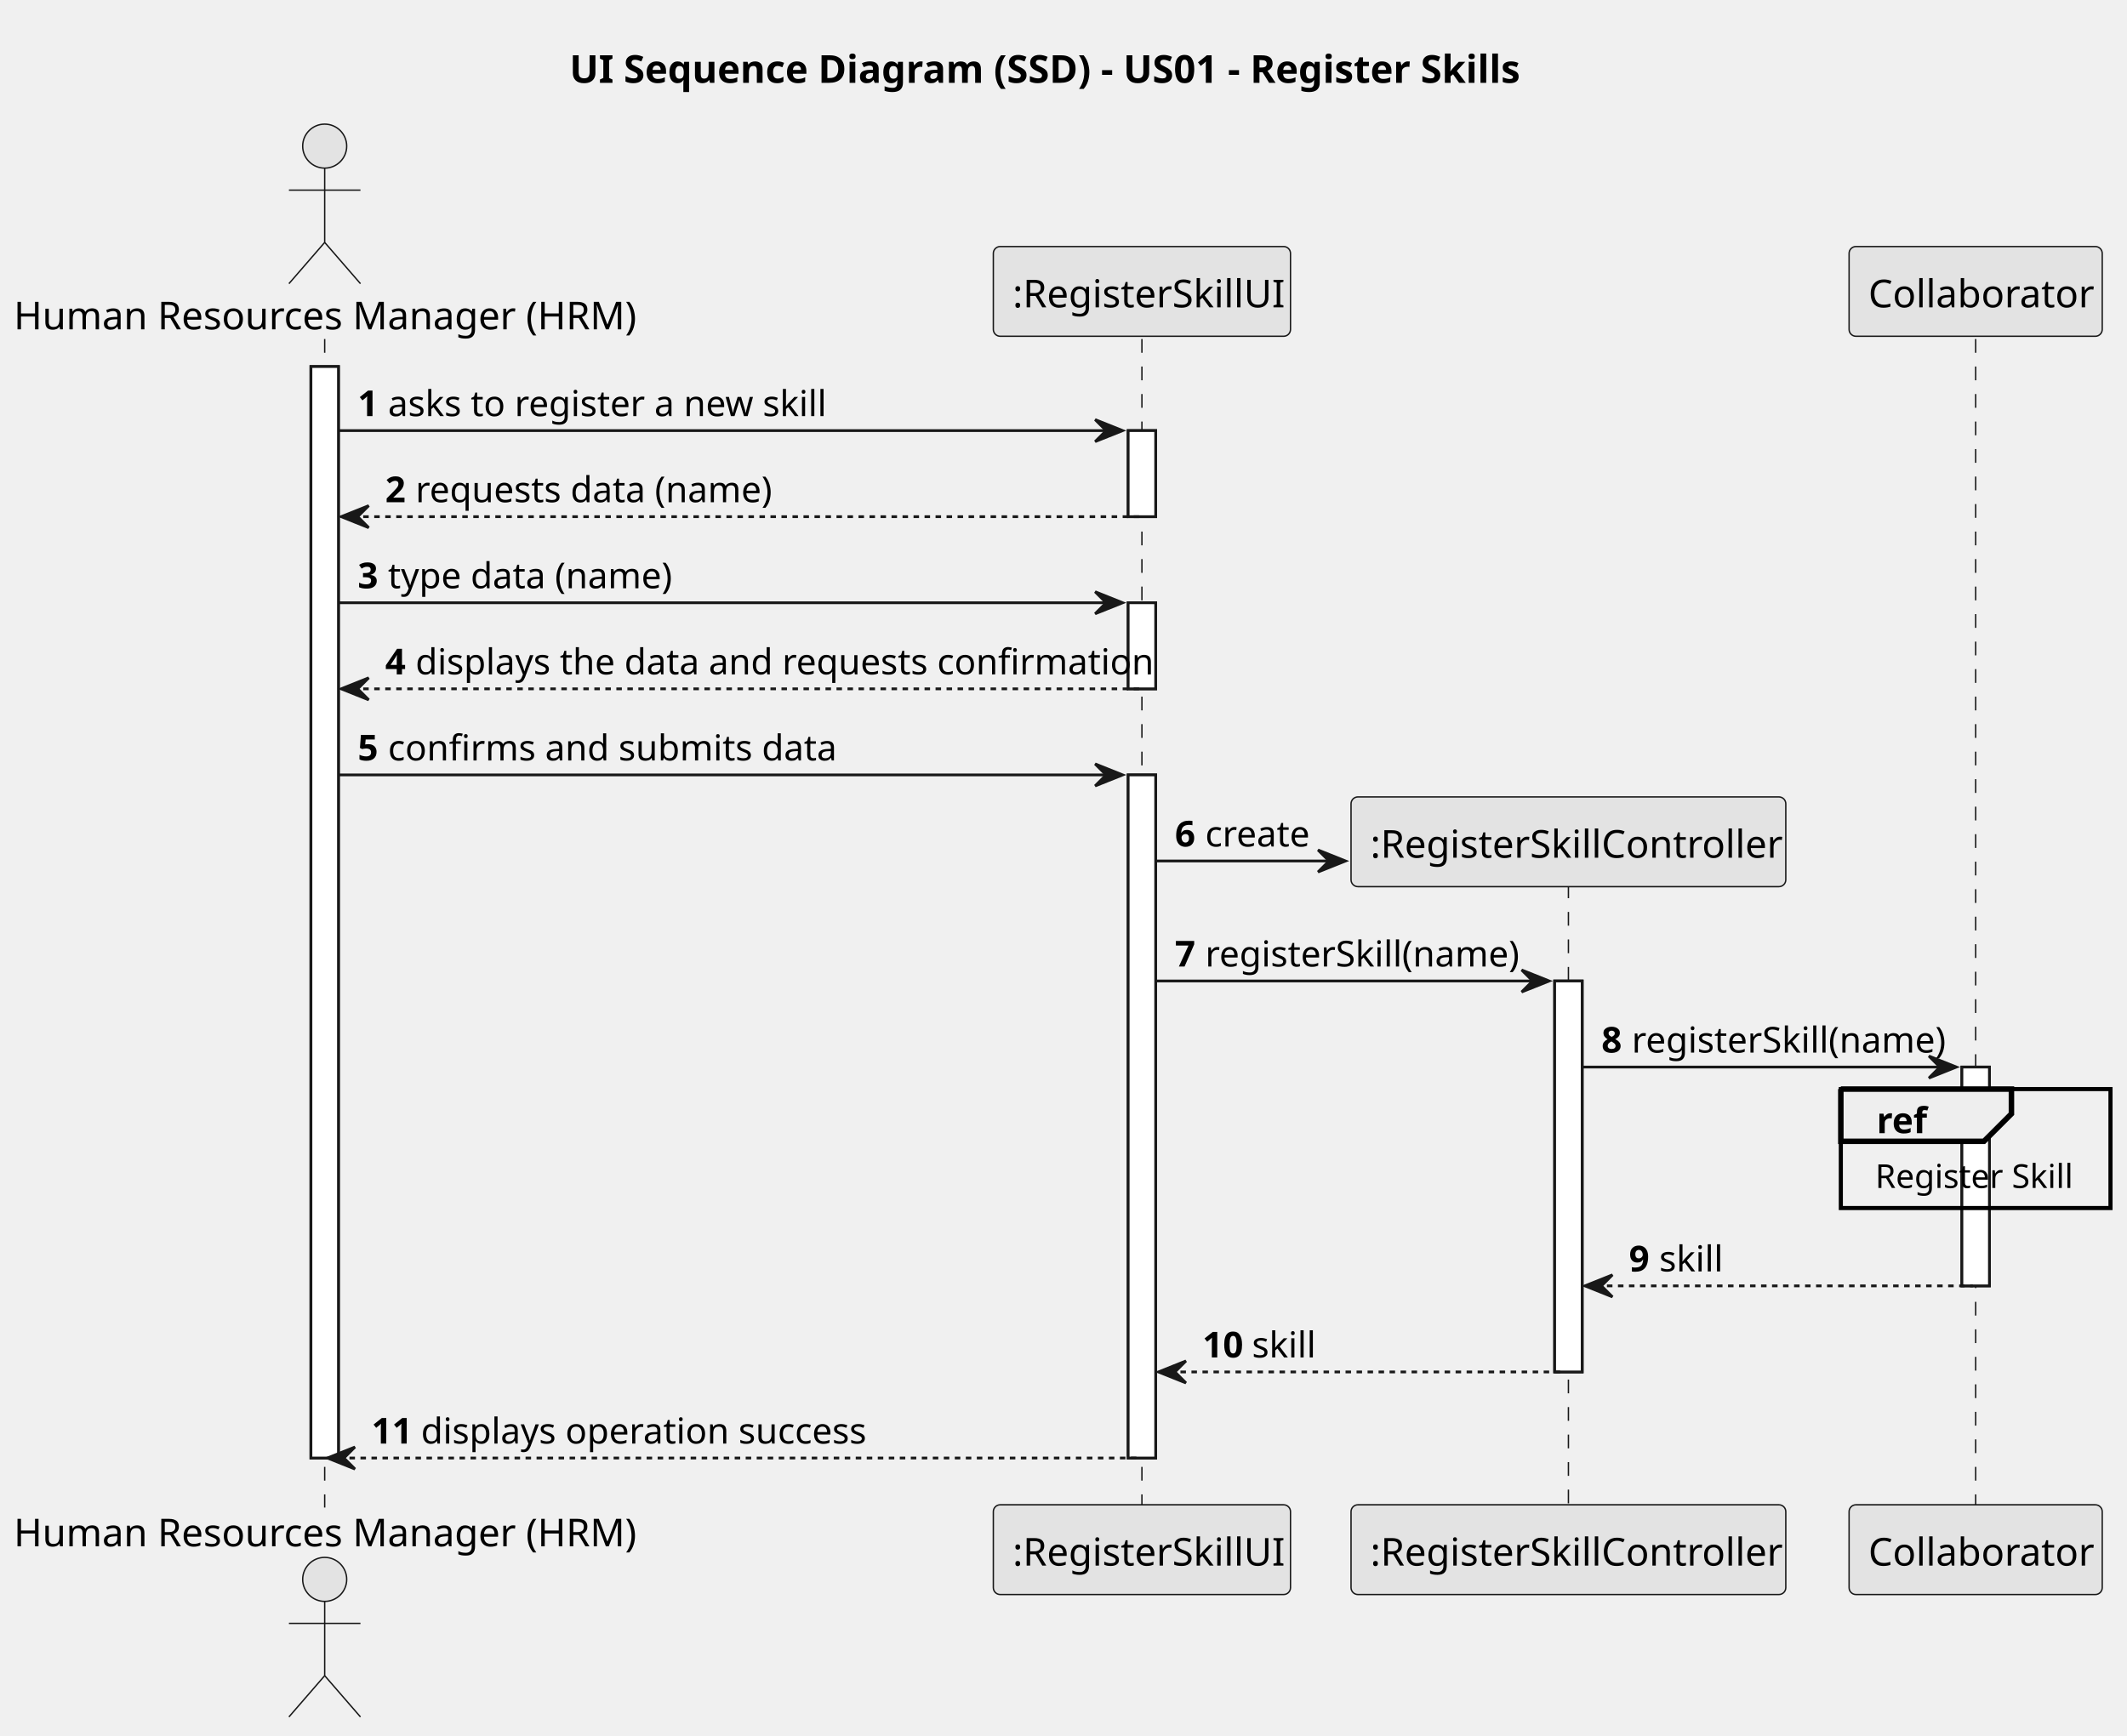
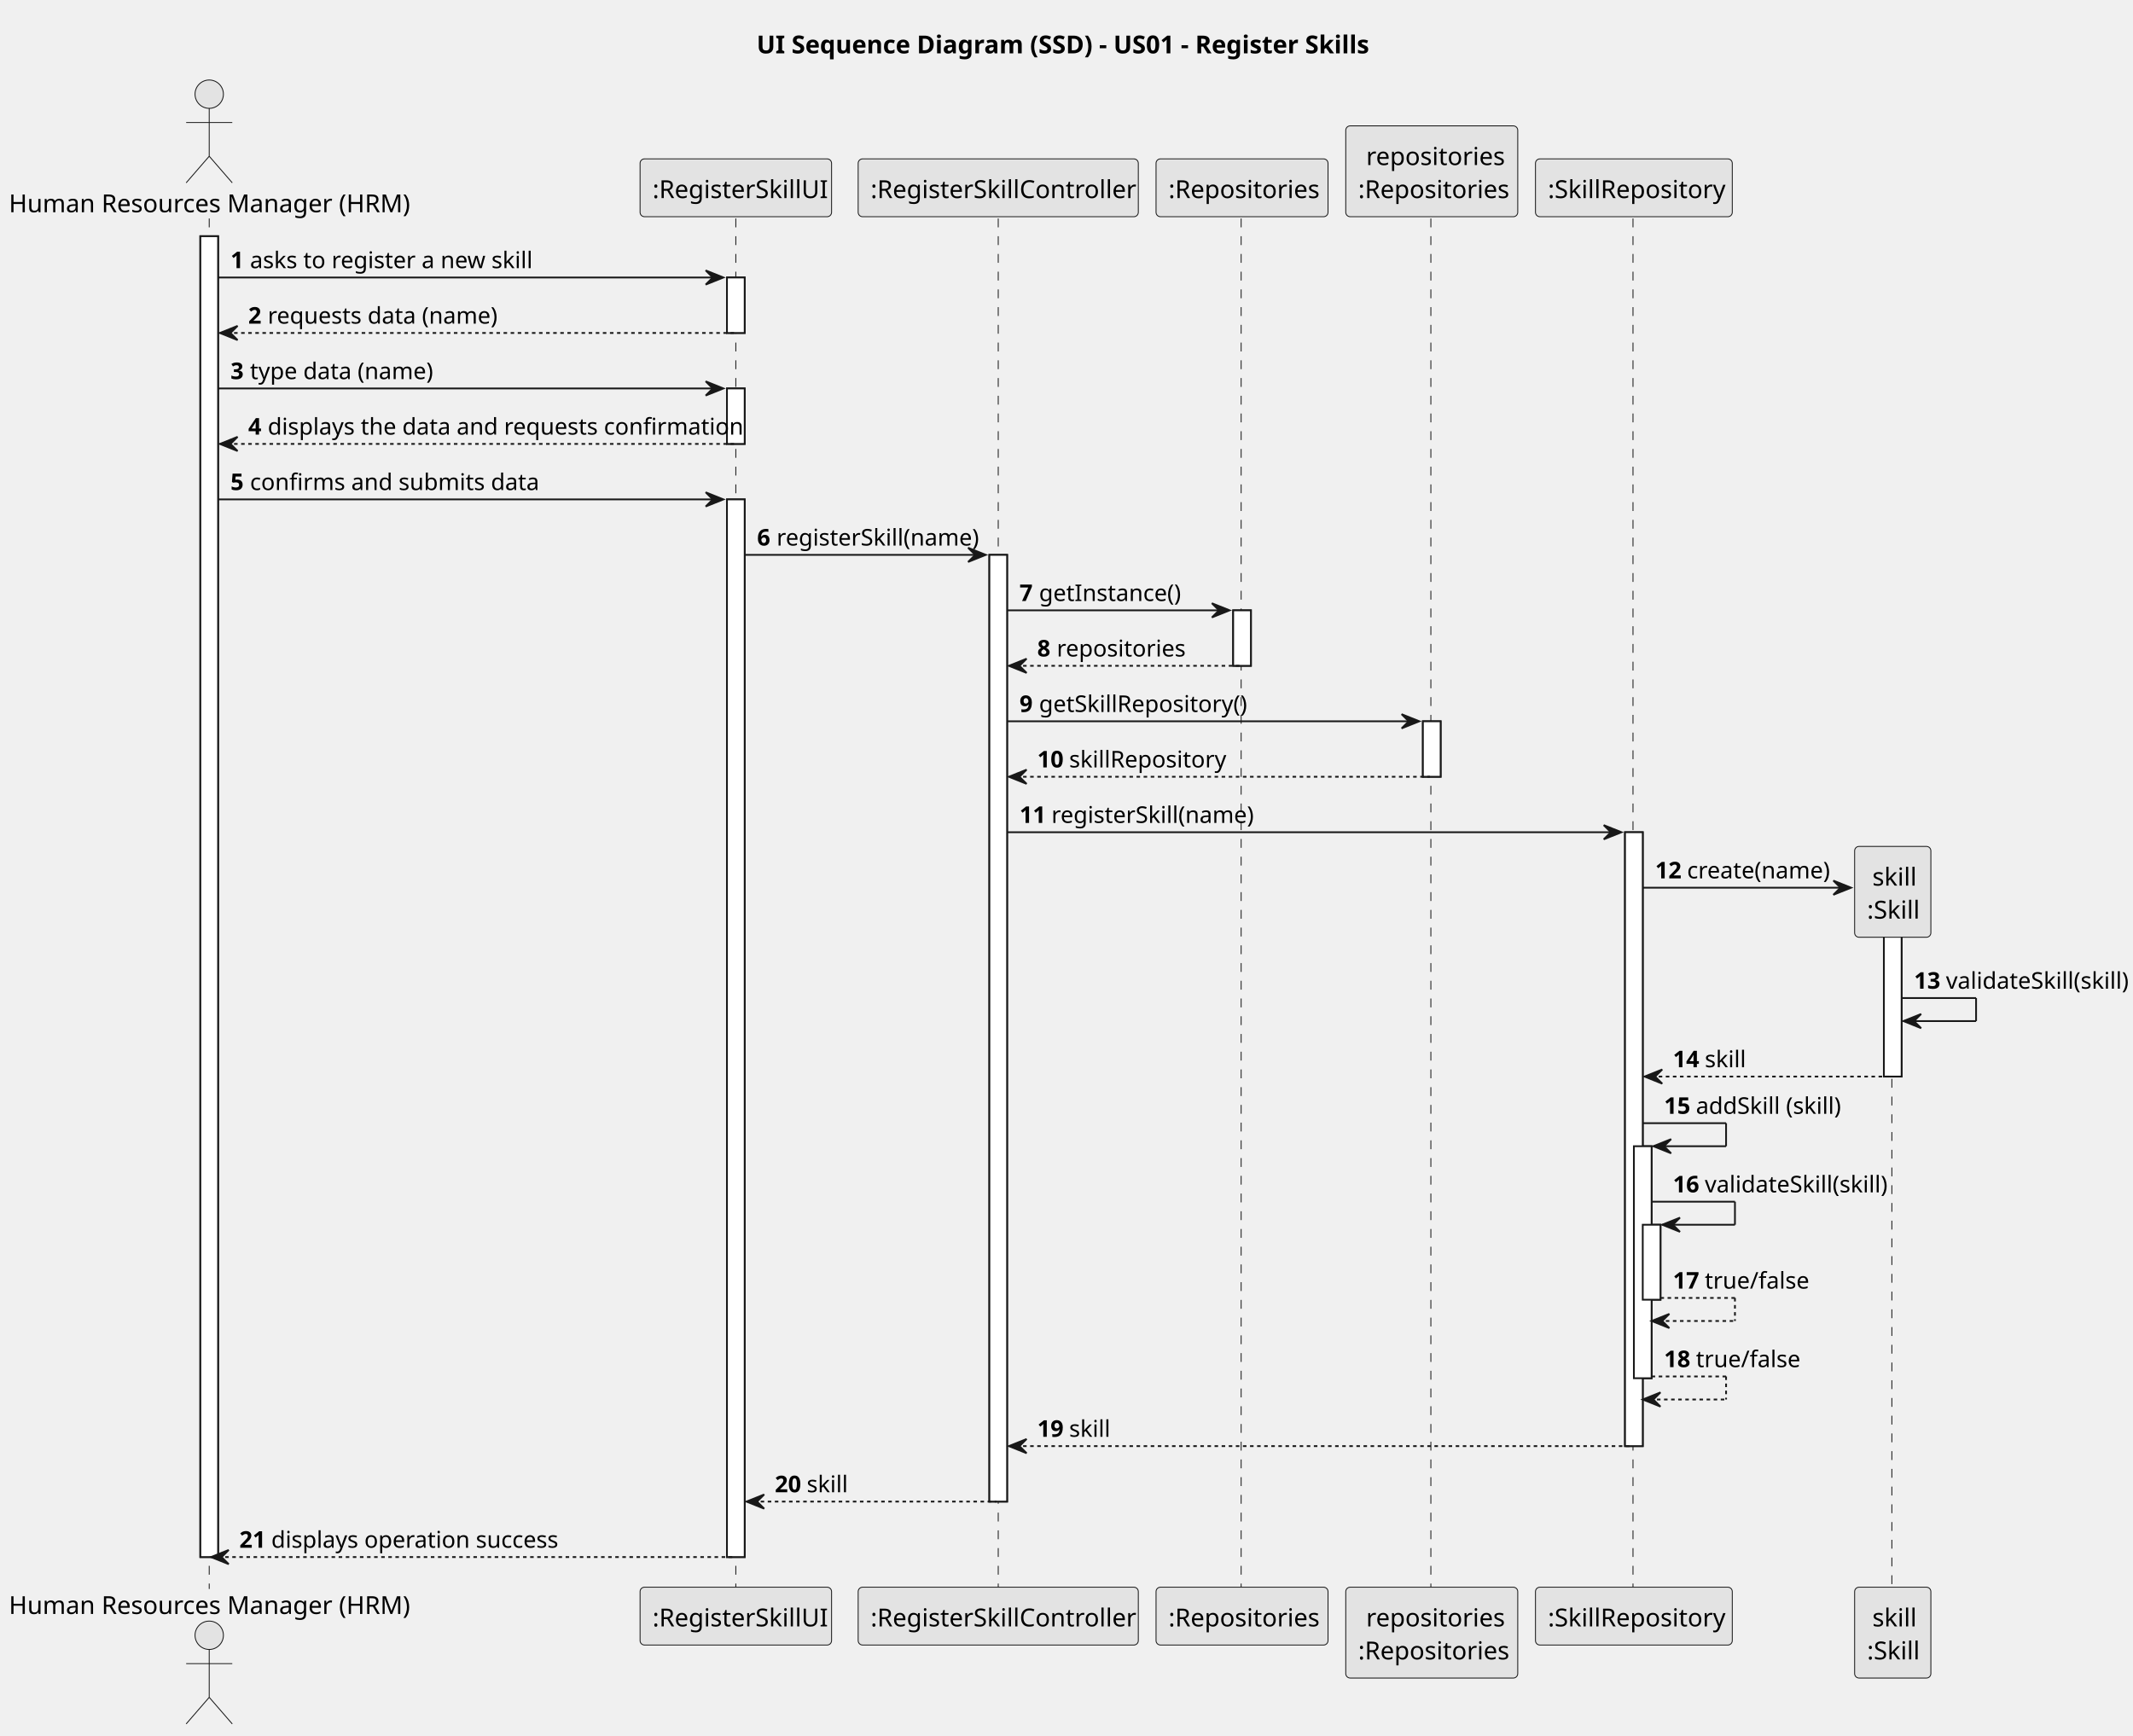
- <svg xmlns="http://www.w3.org/2000/svg" contentStyleType="text/css" height="631px" preserveAspectRatio="none" style="width:773px;height:631px;background:#FFFFFF;" version="1.1" viewBox="0 0 773 631" width="773px" zoomAndPan="magnify">
+ <svg xmlns="http://www.w3.org/2000/svg" contentStyleType="text/css" height="979px" preserveAspectRatio="none" style="width:1203px;height:979px;background:#FFFFFF;" version="1.1" viewBox="0 0 1203 979" width="1203px" zoomAndPan="magnify">
  <defs />
  <g>
-     <text fill="#000000" font-family="sans-serif" font-size="14" font-weight="bold" lengthAdjust="spacing" textLength="354" x="207" y="30.107">UI Sequence Diagram (SSD) - US01 - Register Skills</text>
-     <rect fill="#FFFFFF" height="396.783" style="stroke:#181818;stroke-width:1.0;" width="10" x="113" y="133.242" />
+     <text fill="#000000" font-family="sans-serif" font-size="14" font-weight="bold" lengthAdjust="spacing" textLength="354" x="426.75" y="30.107">UI Sequence Diagram (SSD) - US01 - Register Skills</text>
+     <rect fill="#FFFFFF" height="745.062" style="stroke:#181818;stroke-width:1.0;" width="10" x="113" y="133.242" />
    <rect fill="#FFFFFF" height="31.291" style="stroke:#181818;stroke-width:1.0;" width="10" x="410" y="156.533" />
    <rect fill="#FFFFFF" height="31.291" style="stroke:#181818;stroke-width:1.0;" width="10" x="410" y="219.115" />
-     <rect fill="#FFFFFF" height="248.328" style="stroke:#181818;stroke-width:1.0;" width="10" x="410" y="281.697" />
-     <rect fill="#FFFFFF" height="142.125" style="stroke:#181818;stroke-width:1.0;" width="10" x="565" y="356.609" />
-     <rect fill="#FFFFFF" height="79.543" style="stroke:#181818;stroke-width:1.0;" width="10" x="713" y="387.9" />
-     <line style="stroke:#181818;stroke-width:0.5;stroke-dasharray:5.0,5.0;" x1="118" x2="118" y1="123.242" y2="548.025" />
-     <line style="stroke:#181818;stroke-width:0.5;stroke-dasharray:5.0,5.0;" x1="415" x2="415" y1="123.242" y2="548.025" />
-     <line style="stroke:#181818;stroke-width:0.5;stroke-dasharray:5.0,5.0;" x1="570" x2="570" y1="321.508" y2="548.025" />
-     <line style="stroke:#181818;stroke-width:0.5;stroke-dasharray:5.0,5.0;" x1="718" x2="718" y1="123.242" y2="548.025" />
+     <rect fill="#FFFFFF" height="596.607" style="stroke:#181818;stroke-width:1.0;" width="10" x="410" y="281.697" />
+     <rect fill="#FFFFFF" height="534.025" style="stroke:#181818;stroke-width:1.0;" width="10" x="558" y="312.988" />
+     <rect fill="#FFFFFF" height="31.291" style="stroke:#181818;stroke-width:1.0;" width="10" x="695.5" y="344.279" />
+     <rect fill="#FFFFFF" height="31.291" style="stroke:#181818;stroke-width:1.0;" width="10" x="802.5" y="406.861" />
+     <rect fill="#FFFFFF" height="346.279" style="stroke:#181818;stroke-width:1.0;" width="10" x="916.5" y="469.443" />
+     <rect fill="#FFFFFF" height="130.873" style="stroke:#181818;stroke-width:1.0;" width="10" x="921.5" y="646.559" />
+     <rect fill="#FFFFFF" height="42.291" style="stroke:#181818;stroke-width:1.0;" width="10" x="926.5" y="690.85" />
+     <rect fill="#FFFFFF" height="96.533" style="stroke:#181818;stroke-width:1.0;" width="10" x="1062.5" y="510.734" />
+     <line style="stroke:#181818;stroke-width:0.5;stroke-dasharray:5.0,5.0;" x1="118" x2="118" y1="123.242" y2="896.305" />
+     <line style="stroke:#181818;stroke-width:0.5;stroke-dasharray:5.0,5.0;" x1="415" x2="415" y1="123.242" y2="896.305" />
+     <line style="stroke:#181818;stroke-width:0.5;stroke-dasharray:5.0,5.0;" x1="563" x2="563" y1="123.242" y2="896.305" />
+     <line style="stroke:#181818;stroke-width:0.5;stroke-dasharray:5.0,5.0;" x1="700" x2="700" y1="123.242" y2="896.305" />
+     <line style="stroke:#181818;stroke-width:0.5;stroke-dasharray:5.0,5.0;" x1="807" x2="807" y1="123.242" y2="896.305" />
+     <line style="stroke:#181818;stroke-width:0.5;stroke-dasharray:5.0,5.0;" x1="921" x2="921" y1="123.242" y2="896.305" />
+     <line style="stroke:#181818;stroke-width:0.5;stroke-dasharray:5.0,5.0;" x1="1067" x2="1067" y1="518.564" y2="896.305" />
    <text fill="#000000" font-family="sans-serif" font-size="14" lengthAdjust="spacing" textLength="220" x="5" y="119.728">Human Resources Manager (HRM)</text>
    <ellipse cx="118" cy="53.121" fill="#E3E3E3" rx="8" ry="8" style="stroke:#181818;stroke-width:0.5;" />
    <path d="M118,61.121 L118,88.121 M105,69.121 L131,69.121 M118,88.121 L105,103.121 M118,88.121 L131,103.121 " fill="none" style="stroke:#181818;stroke-width:0.5;" />
-     <text fill="#000000" font-family="sans-serif" font-size="14" lengthAdjust="spacing" textLength="220" x="5" y="562.133">Human Resources Manager (HRM)</text>
-     <ellipse cx="118" cy="574.146" fill="#E3E3E3" rx="8" ry="8" style="stroke:#181818;stroke-width:0.5;" />
-     <path d="M118,582.146 L118,609.146 M105,590.146 L131,590.146 M118,609.146 L105,624.146 M118,609.146 L131,624.146 " fill="none" style="stroke:#181818;stroke-width:0.5;" />
+     <text fill="#000000" font-family="sans-serif" font-size="14" lengthAdjust="spacing" textLength="220" x="5" y="910.412">Human Resources Manager (HRM)</text>
+     <ellipse cx="118" cy="922.426" fill="#E3E3E3" rx="8" ry="8" style="stroke:#181818;stroke-width:0.5;" />
+     <path d="M118,930.426 L118,957.426 M105,938.426 L131,938.426 M118,957.426 L105,972.426 M118,957.426 L131,972.426 " fill="none" style="stroke:#181818;stroke-width:0.5;" />
    <rect fill="#E3E3E3" height="32.621" rx="2.5" ry="2.5" style="stroke:#181818;stroke-width:0.5;" width="108" x="361" y="89.621" />
    <text fill="#000000" font-family="sans-serif" font-size="14" lengthAdjust="spacing" textLength="94" x="368" y="111.728">:RegisterSkillUI</text>
-     <rect fill="#E3E3E3" height="32.621" rx="2.5" ry="2.5" style="stroke:#181818;stroke-width:0.5;" width="108" x="361" y="547.025" />
-     <text fill="#000000" font-family="sans-serif" font-size="14" lengthAdjust="spacing" textLength="94" x="368" y="569.133">:RegisterSkillUI</text>
-     <rect fill="#E3E3E3" height="32.621" rx="2.5" ry="2.5" style="stroke:#181818;stroke-width:0.5;" width="158" x="491" y="547.025" />
-     <text fill="#000000" font-family="sans-serif" font-size="14" lengthAdjust="spacing" textLength="144" x="498" y="569.133">:RegisterSkillController</text>
-     <rect fill="#E3E3E3" height="32.621" rx="2.5" ry="2.5" style="stroke:#181818;stroke-width:0.5;" width="92" x="672" y="89.621" />
-     <text fill="#000000" font-family="sans-serif" font-size="14" lengthAdjust="spacing" textLength="78" x="679" y="111.728">Collaborator</text>
-     <rect fill="#E3E3E3" height="32.621" rx="2.5" ry="2.5" style="stroke:#181818;stroke-width:0.5;" width="92" x="672" y="547.025" />
-     <text fill="#000000" font-family="sans-serif" font-size="14" lengthAdjust="spacing" textLength="78" x="679" y="569.133">Collaborator</text>
-     <rect fill="#FFFFFF" height="396.783" style="stroke:#181818;stroke-width:1.0;" width="10" x="113" y="133.242" />
+     <rect fill="#E3E3E3" height="32.621" rx="2.5" ry="2.5" style="stroke:#181818;stroke-width:0.5;" width="108" x="361" y="895.305" />
+     <text fill="#000000" font-family="sans-serif" font-size="14" lengthAdjust="spacing" textLength="94" x="368" y="917.412">:RegisterSkillUI</text>
+     <rect fill="#E3E3E3" height="32.621" rx="2.5" ry="2.5" style="stroke:#181818;stroke-width:0.5;" width="158" x="484" y="89.621" />
+     <text fill="#000000" font-family="sans-serif" font-size="14" lengthAdjust="spacing" textLength="144" x="491" y="111.728">:RegisterSkillController</text>
+     <rect fill="#E3E3E3" height="32.621" rx="2.5" ry="2.5" style="stroke:#181818;stroke-width:0.5;" width="158" x="484" y="895.305" />
+     <text fill="#000000" font-family="sans-serif" font-size="14" lengthAdjust="spacing" textLength="144" x="491" y="917.412">:RegisterSkillController</text>
+     <rect fill="#E3E3E3" height="32.621" rx="2.5" ry="2.5" style="stroke:#181818;stroke-width:0.5;" width="97" x="652" y="89.621" />
+     <text fill="#000000" font-family="sans-serif" font-size="14" lengthAdjust="spacing" textLength="83" x="659" y="111.728">:Repositories</text>
+     <rect fill="#E3E3E3" height="32.621" rx="2.5" ry="2.5" style="stroke:#181818;stroke-width:0.5;" width="97" x="652" y="895.305" />
+     <text fill="#000000" font-family="sans-serif" font-size="14" lengthAdjust="spacing" textLength="83" x="659" y="917.412">:Repositories</text>
+     <rect fill="#E3E3E3" height="51.242" rx="2.5" ry="2.5" style="stroke:#181818;stroke-width:0.5;" width="97" x="759" y="71" />
+     <text fill="#000000" font-family="sans-serif" font-size="14" lengthAdjust="spacing" textLength="74" x="770.5" y="93.107">repositories</text>
+     <text fill="#000000" font-family="sans-serif" font-size="14" lengthAdjust="spacing" textLength="83" x="766" y="111.728">:Repositories</text>
+     <rect fill="#E3E3E3" height="51.242" rx="2.5" ry="2.5" style="stroke:#181818;stroke-width:0.5;" width="97" x="759" y="895.305" />
+     <text fill="#000000" font-family="sans-serif" font-size="14" lengthAdjust="spacing" textLength="74" x="770.5" y="917.412">repositories</text>
+     <text fill="#000000" font-family="sans-serif" font-size="14" lengthAdjust="spacing" textLength="83" x="766" y="936.033">:Repositories</text>
+     <rect fill="#E3E3E3" height="32.621" rx="2.5" ry="2.5" style="stroke:#181818;stroke-width:0.5;" width="111" x="866" y="89.621" />
+     <text fill="#000000" font-family="sans-serif" font-size="14" lengthAdjust="spacing" textLength="97" x="873" y="111.728">:SkillRepository</text>
+     <rect fill="#E3E3E3" height="32.621" rx="2.5" ry="2.5" style="stroke:#181818;stroke-width:0.5;" width="111" x="866" y="895.305" />
+     <text fill="#000000" font-family="sans-serif" font-size="14" lengthAdjust="spacing" textLength="97" x="873" y="917.412">:SkillRepository</text>
+     <rect fill="#E3E3E3" height="51.242" rx="2.5" ry="2.5" style="stroke:#181818;stroke-width:0.5;" width="43" x="1046" y="895.305" />
+     <text fill="#000000" font-family="sans-serif" font-size="14" lengthAdjust="spacing" textLength="23" x="1056" y="917.412">skill</text>
+     <text fill="#000000" font-family="sans-serif" font-size="14" lengthAdjust="spacing" textLength="29" x="1053" y="936.033">:Skill</text>
+     <rect fill="#FFFFFF" height="745.062" style="stroke:#181818;stroke-width:1.0;" width="10" x="113" y="133.242" />
    <rect fill="#FFFFFF" height="31.291" style="stroke:#181818;stroke-width:1.0;" width="10" x="410" y="156.533" />
    <rect fill="#FFFFFF" height="31.291" style="stroke:#181818;stroke-width:1.0;" width="10" x="410" y="219.115" />
-     <rect fill="#FFFFFF" height="248.328" style="stroke:#181818;stroke-width:1.0;" width="10" x="410" y="281.697" />
-     <rect fill="#FFFFFF" height="142.125" style="stroke:#181818;stroke-width:1.0;" width="10" x="565" y="356.609" />
-     <rect fill="#FFFFFF" height="79.543" style="stroke:#181818;stroke-width:1.0;" width="10" x="713" y="387.9" />
+     <rect fill="#FFFFFF" height="596.607" style="stroke:#181818;stroke-width:1.0;" width="10" x="410" y="281.697" />
+     <rect fill="#FFFFFF" height="534.025" style="stroke:#181818;stroke-width:1.0;" width="10" x="558" y="312.988" />
+     <rect fill="#FFFFFF" height="31.291" style="stroke:#181818;stroke-width:1.0;" width="10" x="695.5" y="344.279" />
+     <rect fill="#FFFFFF" height="31.291" style="stroke:#181818;stroke-width:1.0;" width="10" x="802.5" y="406.861" />
+     <rect fill="#FFFFFF" height="346.279" style="stroke:#181818;stroke-width:1.0;" width="10" x="916.5" y="469.443" />
+     <rect fill="#FFFFFF" height="130.873" style="stroke:#181818;stroke-width:1.0;" width="10" x="921.5" y="646.559" />
+     <rect fill="#FFFFFF" height="42.291" style="stroke:#181818;stroke-width:1.0;" width="10" x="926.5" y="690.85" />
+     <rect fill="#FFFFFF" height="96.533" style="stroke:#181818;stroke-width:1.0;" width="10" x="1062.5" y="510.734" />
    <polygon fill="#181818" points="398,152.533,408,156.533,398,160.533,402,156.533" style="stroke:#181818;stroke-width:1.0;" />
    <line style="stroke:#181818;stroke-width:1.0;" x1="123" x2="404" y1="156.533" y2="156.533" />
    <text fill="#000000" font-family="sans-serif" font-size="13" font-weight="bold" lengthAdjust="spacing" textLength="7" x="130" y="151.27">1</text>
    <text fill="#000000" font-family="sans-serif" font-size="13" lengthAdjust="spacing" textLength="155" x="141" y="151.27">asks to register a new skill</text>
    <polygon fill="#181818" points="134,183.824,124,187.824,134,191.824,130,187.824" style="stroke:#181818;stroke-width:1.0;" />
    <line style="stroke:#181818;stroke-width:1.0;stroke-dasharray:2.0,2.0;" x1="128" x2="414" y1="187.824" y2="187.824" />
    <text fill="#000000" font-family="sans-serif" font-size="13" font-weight="bold" lengthAdjust="spacing" textLength="7" x="140" y="182.561">2</text>
    <text fill="#000000" font-family="sans-serif" font-size="13" lengthAdjust="spacing" textLength="123" x="151" y="182.561">requests data (name)</text>
    <polygon fill="#181818" points="398,215.115,408,219.115,398,223.115,402,219.115" style="stroke:#181818;stroke-width:1.0;" />
    <line style="stroke:#181818;stroke-width:1.0;" x1="123" x2="404" y1="219.115" y2="219.115" />
    <text fill="#000000" font-family="sans-serif" font-size="13" font-weight="bold" lengthAdjust="spacing" textLength="7" x="130" y="213.852">3</text>
    <text fill="#000000" font-family="sans-serif" font-size="13" lengthAdjust="spacing" textLength="98" x="141" y="213.852">type data (name)</text>
    <polygon fill="#181818" points="134,246.406,124,250.406,134,254.406,130,250.406" style="stroke:#181818;stroke-width:1.0;" />
    <line style="stroke:#181818;stroke-width:1.0;stroke-dasharray:2.0,2.0;" x1="128" x2="414" y1="250.406" y2="250.406" />
    <text fill="#000000" font-family="sans-serif" font-size="13" font-weight="bold" lengthAdjust="spacing" textLength="7" x="140" y="245.144">4</text>
    <text fill="#000000" font-family="sans-serif" font-size="13" lengthAdjust="spacing" textLength="252" x="151" y="245.144">displays the data and requests confirmation</text>
    <polygon fill="#181818" points="398,277.697,408,281.697,398,285.697,402,281.697" style="stroke:#181818;stroke-width:1.0;" />
    <line style="stroke:#181818;stroke-width:1.0;" x1="123" x2="404" y1="281.697" y2="281.697" />
    <text fill="#000000" font-family="sans-serif" font-size="13" font-weight="bold" lengthAdjust="spacing" textLength="7" x="130" y="276.435">5</text>
    <text fill="#000000" font-family="sans-serif" font-size="13" lengthAdjust="spacing" textLength="153" x="141" y="276.435">confirms and submits data</text>
-     <polygon fill="#181818" points="479,308.988,489,312.988,479,316.988,483,312.988" style="stroke:#181818;stroke-width:1.0;" />
-     <line style="stroke:#181818;stroke-width:1.0;" x1="420" x2="485" y1="312.988" y2="312.988" />
+     <polygon fill="#181818" points="546,308.988,556,312.988,546,316.988,550,312.988" style="stroke:#181818;stroke-width:1.0;" />
+     <line style="stroke:#181818;stroke-width:1.0;" x1="420" x2="552" y1="312.988" y2="312.988" />
    <text fill="#000000" font-family="sans-serif" font-size="13" font-weight="bold" lengthAdjust="spacing" textLength="7" x="427" y="307.726">6</text>
-     <text fill="#000000" font-family="sans-serif" font-size="13" lengthAdjust="spacing" textLength="36" x="438" y="307.726">create</text>
-     <rect fill="#E3E3E3" height="32.621" rx="2.5" ry="2.5" style="stroke:#181818;stroke-width:0.5;" width="158" x="491" y="289.697" />
-     <text fill="#000000" font-family="sans-serif" font-size="14" lengthAdjust="spacing" textLength="144" x="498" y="311.805">:RegisterSkillController</text>
-     <polygon fill="#181818" points="553,352.609,563,356.609,553,360.609,557,356.609" style="stroke:#181818;stroke-width:1.0;" />
-     <line style="stroke:#181818;stroke-width:1.0;" x1="420" x2="559" y1="356.609" y2="356.609" />
-     <text fill="#000000" font-family="sans-serif" font-size="13" font-weight="bold" lengthAdjust="spacing" textLength="7" x="427" y="351.347">7</text>
-     <text fill="#000000" font-family="sans-serif" font-size="13" lengthAdjust="spacing" textLength="108" x="438" y="351.347">registerSkill(name)</text>
-     <polygon fill="#181818" points="701,383.9,711,387.9,701,391.9,705,387.9" style="stroke:#181818;stroke-width:1.0;" />
-     <line style="stroke:#181818;stroke-width:1.0;" x1="575" x2="707" y1="387.9" y2="387.9" />
-     <text fill="#000000" font-family="sans-serif" font-size="13" font-weight="bold" lengthAdjust="spacing" textLength="7" x="582" y="382.638">8</text>
-     <text fill="#000000" font-family="sans-serif" font-size="13" lengthAdjust="spacing" textLength="108" x="593" y="382.638">registerSkill(name)</text>
-     <rect fill="none" height="43.252" style="stroke:#000000;stroke-width:1.5;" width="98" x="669" y="395.9" />
-     <path d="M669,395.9 L731,395.9 L731,404.9 L721,414.9 L669,414.9 L669,395.9 " fill="#EEEEEE" style="stroke:#000000;stroke-width:2.0;" />
-     <text fill="#000000" font-family="sans-serif" font-size="13" font-weight="bold" lengthAdjust="spacing" textLength="17" x="682" y="411.929">ref</text>
-     <text fill="#000000" font-family="sans-serif" font-size="12" lengthAdjust="spacing" textLength="73" x="681.5" y="431.85">Register Skill</text>
-     <polygon fill="#181818" points="586,463.443,576,467.443,586,471.443,582,467.443" style="stroke:#181818;stroke-width:1.0;" />
-     <line style="stroke:#181818;stroke-width:1.0;stroke-dasharray:2.0,2.0;" x1="580" x2="717" y1="467.443" y2="467.443" />
-     <text fill="#000000" font-family="sans-serif" font-size="13" font-weight="bold" lengthAdjust="spacing" textLength="7" x="592" y="462.181">9</text>
-     <text fill="#000000" font-family="sans-serif" font-size="13" lengthAdjust="spacing" textLength="23" x="603" y="462.181">skill</text>
-     <polygon fill="#181818" points="431,494.734,421,498.734,431,502.734,427,498.734" style="stroke:#181818;stroke-width:1.0;" />
-     <line style="stroke:#181818;stroke-width:1.0;stroke-dasharray:2.0,2.0;" x1="425" x2="569" y1="498.734" y2="498.734" />
-     <text fill="#000000" font-family="sans-serif" font-size="13" font-weight="bold" lengthAdjust="spacing" textLength="14" x="437" y="493.472">10</text>
-     <text fill="#000000" font-family="sans-serif" font-size="13" lengthAdjust="spacing" textLength="23" x="455" y="493.472">skill</text>
-     <polygon fill="#181818" points="129,526.025,119,530.025,129,534.025,125,530.025" style="stroke:#181818;stroke-width:1.0;" />
-     <line style="stroke:#181818;stroke-width:1.0;stroke-dasharray:2.0,2.0;" x1="123" x2="414" y1="530.025" y2="530.025" />
-     <text fill="#000000" font-family="sans-serif" font-size="13" font-weight="bold" lengthAdjust="spacing" textLength="14" x="135" y="524.763">11</text>
-     <text fill="#000000" font-family="sans-serif" font-size="13" lengthAdjust="spacing" textLength="158" x="153" y="524.763">displays operation success</text>
+     <text fill="#000000" font-family="sans-serif" font-size="13" lengthAdjust="spacing" textLength="108" x="438" y="307.726">registerSkill(name)</text>
+     <polygon fill="#181818" points="683.5,340.279,693.5,344.279,683.5,348.279,687.5,344.279" style="stroke:#181818;stroke-width:1.0;" />
+     <line style="stroke:#181818;stroke-width:1.0;" x1="568" x2="689.5" y1="344.279" y2="344.279" />
+     <text fill="#000000" font-family="sans-serif" font-size="13" font-weight="bold" lengthAdjust="spacing" textLength="7" x="575" y="339.017">7</text>
+     <text fill="#000000" font-family="sans-serif" font-size="13" lengthAdjust="spacing" textLength="75" x="586" y="339.017">getInstance()</text>
+     <polygon fill="#181818" points="579,371.57,569,375.57,579,379.57,575,375.57" style="stroke:#181818;stroke-width:1.0;" />
+     <line style="stroke:#181818;stroke-width:1.0;stroke-dasharray:2.0,2.0;" x1="573" x2="699.5" y1="375.57" y2="375.57" />
+     <text fill="#000000" font-family="sans-serif" font-size="13" font-weight="bold" lengthAdjust="spacing" textLength="7" x="585" y="370.308">8</text>
+     <text fill="#000000" font-family="sans-serif" font-size="13" lengthAdjust="spacing" textLength="67" x="596" y="370.308">repositories</text>
+     <polygon fill="#181818" points="790.5,402.861,800.5,406.861,790.5,410.861,794.5,406.861" style="stroke:#181818;stroke-width:1.0;" />
+     <line style="stroke:#181818;stroke-width:1.0;" x1="568" x2="796.5" y1="406.861" y2="406.861" />
+     <text fill="#000000" font-family="sans-serif" font-size="13" font-weight="bold" lengthAdjust="spacing" textLength="7" x="575" y="401.599">9</text>
+     <text fill="#000000" font-family="sans-serif" font-size="13" lengthAdjust="spacing" textLength="113" x="586" y="401.599">getSkillRepository()</text>
+     <polygon fill="#181818" points="579,434.152,569,438.152,579,442.152,575,438.152" style="stroke:#181818;stroke-width:1.0;" />
+     <line style="stroke:#181818;stroke-width:1.0;stroke-dasharray:2.0,2.0;" x1="573" x2="806.5" y1="438.152" y2="438.152" />
+     <text fill="#000000" font-family="sans-serif" font-size="13" font-weight="bold" lengthAdjust="spacing" textLength="14" x="585" y="432.89">10</text>
+     <text fill="#000000" font-family="sans-serif" font-size="13" lengthAdjust="spacing" textLength="85" x="603" y="432.89">skillRepository</text>
+     <polygon fill="#181818" points="904.5,465.443,914.5,469.443,904.5,473.443,908.5,469.443" style="stroke:#181818;stroke-width:1.0;" />
+     <line style="stroke:#181818;stroke-width:1.0;" x1="568" x2="910.5" y1="469.443" y2="469.443" />
+     <text fill="#000000" font-family="sans-serif" font-size="13" font-weight="bold" lengthAdjust="spacing" textLength="14" x="575" y="464.181">11</text>
+     <text fill="#000000" font-family="sans-serif" font-size="13" lengthAdjust="spacing" textLength="108" x="593" y="464.181">registerSkill(name)</text>
+     <polygon fill="#181818" points="1034,496.734,1044,500.734,1034,504.734,1038,500.734" style="stroke:#181818;stroke-width:1.0;" />
+     <line style="stroke:#181818;stroke-width:1.0;" x1="926.5" x2="1040" y1="500.734" y2="500.734" />
+     <text fill="#000000" font-family="sans-serif" font-size="13" font-weight="bold" lengthAdjust="spacing" textLength="14" x="933.5" y="495.472">12</text>
+     <text fill="#000000" font-family="sans-serif" font-size="13" lengthAdjust="spacing" textLength="76" x="951.5" y="495.472">create(name)</text>
+     <rect fill="#E3E3E3" height="51.242" rx="2.5" ry="2.5" style="stroke:#181818;stroke-width:0.5;" width="43" x="1046" y="477.443" />
+     <text fill="#000000" font-family="sans-serif" font-size="14" lengthAdjust="spacing" textLength="23" x="1056" y="499.551">skill</text>
+     <text fill="#000000" font-family="sans-serif" font-size="14" lengthAdjust="spacing" textLength="29" x="1053" y="518.172">:Skill</text>
+     <line style="stroke:#181818;stroke-width:1.0;" x1="1072.5" x2="1114.5" y1="562.977" y2="562.977" />
+     <line style="stroke:#181818;stroke-width:1.0;" x1="1114.5" x2="1114.5" y1="562.977" y2="575.977" />
+     <line style="stroke:#181818;stroke-width:1.0;" x1="1073.5" x2="1114.5" y1="575.977" y2="575.977" />
+     <polygon fill="#181818" points="1083.5,571.977,1073.5,575.977,1083.5,579.977,1079.5,575.977" style="stroke:#181818;stroke-width:1.0;" />
+     <text fill="#000000" font-family="sans-serif" font-size="13" font-weight="bold" lengthAdjust="spacing" textLength="14" x="1079.5" y="557.714">13</text>
+     <text fill="#000000" font-family="sans-serif" font-size="13" lengthAdjust="spacing" textLength="99" x="1097.5" y="557.714">validateSkill(skill)</text>
+     <polygon fill="#181818" points="937.5,603.268,927.5,607.268,937.5,611.268,933.5,607.268" style="stroke:#181818;stroke-width:1.0;" />
+     <line style="stroke:#181818;stroke-width:1.0;stroke-dasharray:2.0,2.0;" x1="931.5" x2="1066.5" y1="607.268" y2="607.268" />
+     <text fill="#000000" font-family="sans-serif" font-size="13" font-weight="bold" lengthAdjust="spacing" textLength="14" x="943.5" y="602.005">14</text>
+     <text fill="#000000" font-family="sans-serif" font-size="13" lengthAdjust="spacing" textLength="23" x="961.5" y="602.005">skill</text>
+     <line style="stroke:#181818;stroke-width:1.0;" x1="926.5" x2="973.5" y1="633.559" y2="633.559" />
+     <line style="stroke:#181818;stroke-width:1.0;" x1="973.5" x2="973.5" y1="633.559" y2="646.559" />
+     <line style="stroke:#181818;stroke-width:1.0;" x1="932.5" x2="973.5" y1="646.559" y2="646.559" />
+     <polygon fill="#181818" points="942.5,642.559,932.5,646.559,942.5,650.559,938.5,646.559" style="stroke:#181818;stroke-width:1.0;" />
+     <text fill="#000000" font-family="sans-serif" font-size="13" font-weight="bold" lengthAdjust="spacing" textLength="14" x="938.5" y="628.296">15</text>
+     <text fill="#000000" font-family="sans-serif" font-size="13" lengthAdjust="spacing" textLength="81" x="956.5" y="628.296">addSkill (skill)</text>
+     <line style="stroke:#181818;stroke-width:1.0;" x1="931.5" x2="978.5" y1="677.85" y2="677.85" />
+     <line style="stroke:#181818;stroke-width:1.0;" x1="978.5" x2="978.5" y1="677.85" y2="690.85" />
+     <line style="stroke:#181818;stroke-width:1.0;" x1="937.5" x2="978.5" y1="690.85" y2="690.85" />
+     <polygon fill="#181818" points="947.5,686.85,937.5,690.85,947.5,694.85,943.5,690.85" style="stroke:#181818;stroke-width:1.0;" />
+     <text fill="#000000" font-family="sans-serif" font-size="13" font-weight="bold" lengthAdjust="spacing" textLength="14" x="943.5" y="672.587">16</text>
+     <text fill="#000000" font-family="sans-serif" font-size="13" lengthAdjust="spacing" textLength="99" x="961.5" y="672.587">validateSkill(skill)</text>
+     <line style="stroke:#181818;stroke-width:1.0;stroke-dasharray:2.0,2.0;" x1="936.5" x2="978.5" y1="732.141" y2="732.141" />
+     <line style="stroke:#181818;stroke-width:1.0;stroke-dasharray:2.0,2.0;" x1="978.5" x2="978.5" y1="732.141" y2="745.141" />
+     <line style="stroke:#181818;stroke-width:1.0;stroke-dasharray:2.0,2.0;" x1="931.5" x2="978.5" y1="745.141" y2="745.141" />
+     <polygon fill="#181818" points="941.5,741.141,931.5,745.141,941.5,749.141,937.5,745.141" style="stroke:#181818;stroke-width:1.0;" />
+     <text fill="#000000" font-family="sans-serif" font-size="13" font-weight="bold" lengthAdjust="spacing" textLength="14" x="943.5" y="726.878">17</text>
+     <text fill="#000000" font-family="sans-serif" font-size="13" lengthAdjust="spacing" textLength="53" x="961.5" y="726.878">true/false</text>
+     <line style="stroke:#181818;stroke-width:1.0;stroke-dasharray:2.0,2.0;" x1="931.5" x2="973.5" y1="776.432" y2="776.432" />
+     <line style="stroke:#181818;stroke-width:1.0;stroke-dasharray:2.0,2.0;" x1="973.5" x2="973.5" y1="776.432" y2="789.432" />
+     <line style="stroke:#181818;stroke-width:1.0;stroke-dasharray:2.0,2.0;" x1="926.5" x2="973.5" y1="789.432" y2="789.432" />
+     <polygon fill="#181818" points="936.5,785.432,926.5,789.432,936.5,793.432,932.5,789.432" style="stroke:#181818;stroke-width:1.0;" />
+     <text fill="#000000" font-family="sans-serif" font-size="13" font-weight="bold" lengthAdjust="spacing" textLength="14" x="938.5" y="771.169">18</text>
+     <text fill="#000000" font-family="sans-serif" font-size="13" lengthAdjust="spacing" textLength="53" x="956.5" y="771.169">true/false</text>
+     <polygon fill="#181818" points="579,811.723,569,815.723,579,819.723,575,815.723" style="stroke:#181818;stroke-width:1.0;" />
+     <line style="stroke:#181818;stroke-width:1.0;stroke-dasharray:2.0,2.0;" x1="573" x2="920.5" y1="815.723" y2="815.723" />
+     <text fill="#000000" font-family="sans-serif" font-size="13" font-weight="bold" lengthAdjust="spacing" textLength="14" x="585" y="810.46">19</text>
+     <text fill="#000000" font-family="sans-serif" font-size="13" lengthAdjust="spacing" textLength="23" x="603" y="810.46">skill</text>
+     <polygon fill="#181818" points="431,843.014,421,847.014,431,851.014,427,847.014" style="stroke:#181818;stroke-width:1.0;" />
+     <line style="stroke:#181818;stroke-width:1.0;stroke-dasharray:2.0,2.0;" x1="425" x2="562" y1="847.014" y2="847.014" />
+     <text fill="#000000" font-family="sans-serif" font-size="13" font-weight="bold" lengthAdjust="spacing" textLength="14" x="437" y="841.751">20</text>
+     <text fill="#000000" font-family="sans-serif" font-size="13" lengthAdjust="spacing" textLength="23" x="455" y="841.751">skill</text>
+     <polygon fill="#181818" points="129,874.305,119,878.305,129,882.305,125,878.305" style="stroke:#181818;stroke-width:1.0;" />
+     <line style="stroke:#181818;stroke-width:1.0;stroke-dasharray:2.0,2.0;" x1="123" x2="414" y1="878.305" y2="878.305" />
+     <text fill="#000000" font-family="sans-serif" font-size="13" font-weight="bold" lengthAdjust="spacing" textLength="14" x="135" y="873.042">21</text>
+     <text fill="#000000" font-family="sans-serif" font-size="13" lengthAdjust="spacing" textLength="158" x="153" y="873.042">displays operation success</text>
  </g>
</svg>
